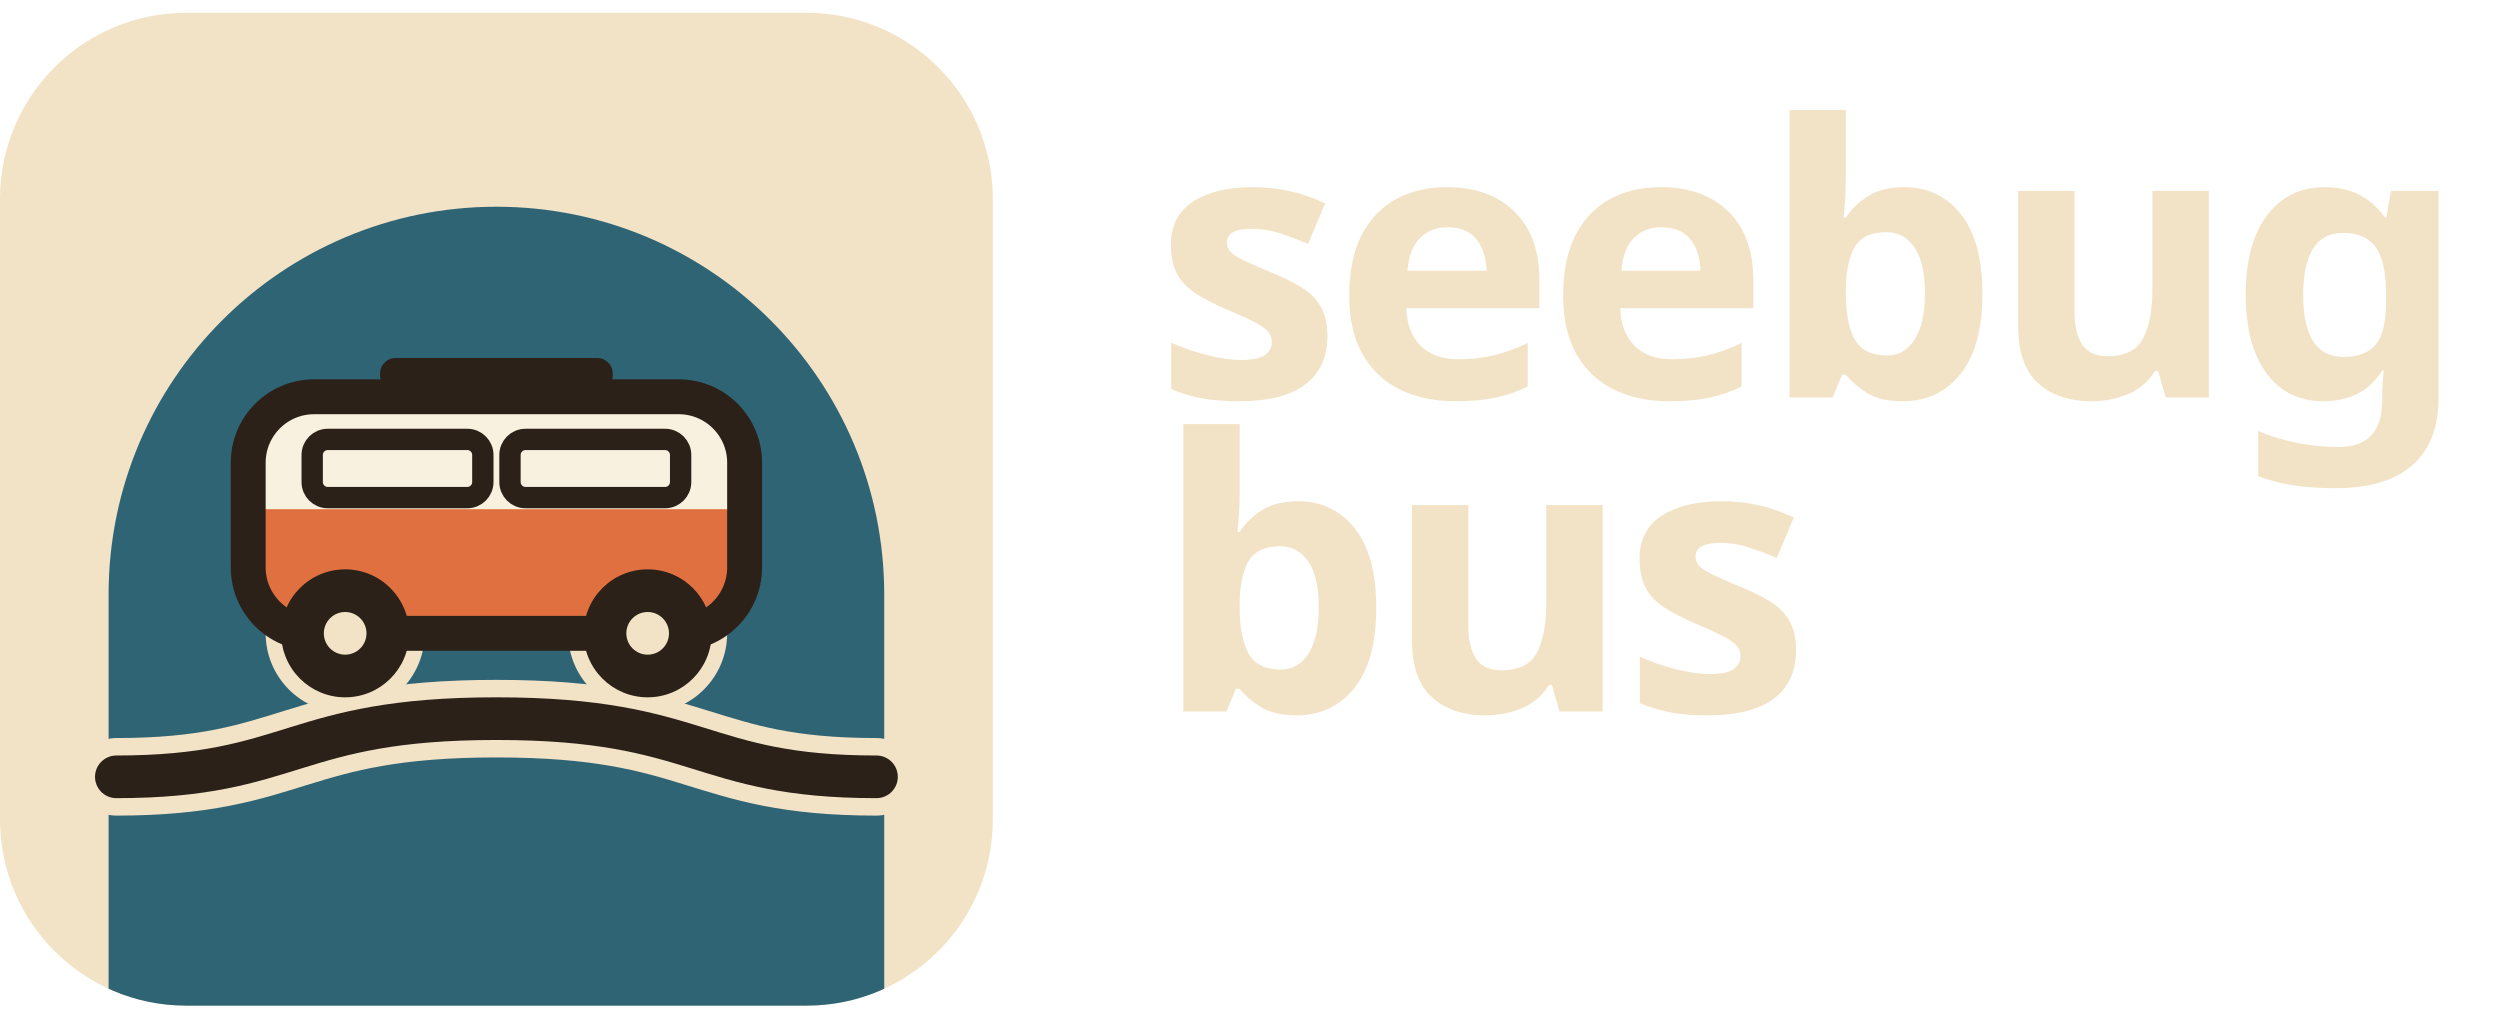
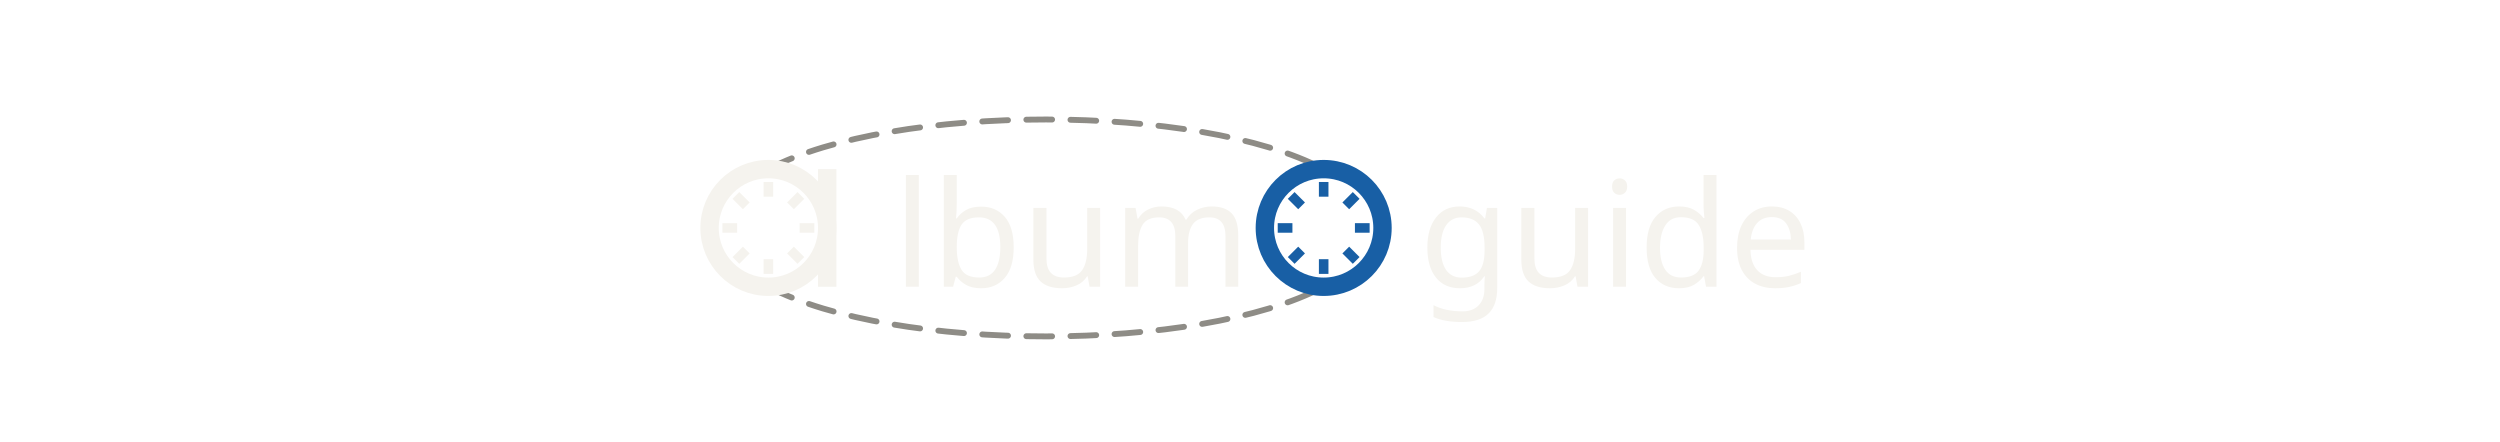
- <svg xmlns="http://www.w3.org/2000/svg" width="780" height="320" viewBox="0 0 780 320" role="img">
-   <defs>
-     <clipPath id="bc">
-       <rect x="128" y="198" width="256" height="122" rx="34" />
-     </clipPath>
-     <clipPath id="bd">
-       <rect width="512" height="512" rx="96" />
-     </clipPath>
-   </defs>
-   <g transform="translate(0,4) scale(0.605)">
-     <rect width="512" height="512" rx="96" fill="#F2E3C6" />
-     <g clip-path="url(#bd)">
-       <path d="M56 512 L56 300 A200 200 0 0 1 456 300 L456 512 Z" fill="#2F6475" />
-     </g>
-     <circle cx="178" cy="320" r="41" fill="#F2E3C6" />
-     <circle cx="334" cy="320" r="41" fill="#F2E3C6" />
-     <path d="M60 394 C152 394 150 364 256 364 C362 364 360 394 452 394" fill="none" stroke="#F2E3C6" stroke-width="40" stroke-linecap="round" />
-     <path d="M60 394 C152 394 150 364 256 364 C362 364 360 394 452 394" fill="none" stroke="#2B2118" stroke-width="22" stroke-linecap="round" />
-     <rect x="196" y="178" width="120" height="17" rx="8" fill="#2B2118" />
-     <g clip-path="url(#bc)">
-       <rect x="128" y="198" width="256" height="122" fill="#E0703F" />
-       <rect x="128" y="198" width="256" height="58" fill="#F8F1E0" />
-     </g>
-     <rect x="128" y="198" width="256" height="122" rx="34" fill="none" stroke="#2B2118" stroke-width="18" />
-     <rect x="161" y="220" width="88" height="30" rx="8" fill="#F8F1E0" stroke="#2B2118" stroke-width="11" />
-     <rect x="263" y="220" width="88" height="30" rx="8" fill="#F8F1E0" stroke="#2B2118" stroke-width="11" />
-     <circle cx="178" cy="320" r="33" fill="#2B2118" />
-     <circle cx="334" cy="320" r="33" fill="#2B2118" />
-     <circle cx="178" cy="320" r="11" fill="#F2E3C6" />
-     <circle cx="334" cy="320" r="11" fill="#F2E3C6" />
-   </g>
-   <g transform="translate(360,124)">
-     <text x="0" y="0" font-family="Outfit" font-weight="700" font-size="118" letter-spacing="-3" fill="#F2E3C6">seebug</text>
-     <text x="0" y="98" font-family="Outfit" font-weight="700" font-size="118" letter-spacing="-3" fill="#F2E3C6">bus</text>
+ <svg xmlns="http://www.w3.org/2000/svg" width="680" height="120" viewBox="0 0 680 120" role="img">
+   <g transform="translate(-3.0,0)">
+     <path d="M212 46 C246 28, 329.04 28, 363.04 46" fill="none" stroke="#8E8C86" stroke-width="1.6" stroke-dasharray="7 5" stroke-linecap="round" />
+     <path d="M212 78 C246 96, 329.04 96, 363.04 78" fill="none" stroke="#8E8C86" stroke-width="1.6" stroke-dasharray="7 5" stroke-linecap="round" />
+     <circle cx="212" cy="62" r="16" fill="none" stroke="#F5F3EE" stroke-width="5" />
+     <line x1="224.50" y1="62.00" x2="220.50" y2="62.00" stroke="#F5F3EE" stroke-width="2.60" />
+     <line x1="220.84" y1="70.84" x2="218.01" y2="68.01" stroke="#F5F3EE" stroke-width="2.60" />
+     <line x1="212.00" y1="74.50" x2="212.00" y2="70.50" stroke="#F5F3EE" stroke-width="2.60" />
+     <line x1="203.16" y1="70.84" x2="205.99" y2="68.01" stroke="#F5F3EE" stroke-width="2.60" />
+     <line x1="199.50" y1="62.00" x2="203.50" y2="62.00" stroke="#F5F3EE" stroke-width="2.60" />
+     <line x1="203.16" y1="53.16" x2="205.99" y2="55.99" stroke="#F5F3EE" stroke-width="2.60" />
+     <line x1="212.00" y1="49.50" x2="212.00" y2="53.50" stroke="#F5F3EE" stroke-width="2.60" />
+     <line x1="220.84" y1="53.16" x2="218.01" y2="55.99" stroke="#F5F3EE" stroke-width="2.60" />
+     <line x1="228" y1="46" x2="228" y2="78" stroke="#F5F3EE" stroke-width="5" />
+     <text x="246" y="78" font-family="Jost Medium, Jost" font-size="40" fill="#F5F3EE">lbum</text>
+     <circle cx="363.04" cy="62" r="16" fill="none" stroke="#185FA5" stroke-width="5" />
+     <line x1="375.54" y1="62.00" x2="371.54" y2="62.00" stroke="#185FA5" stroke-width="2.60" />
+     <line x1="371.88" y1="70.84" x2="369.05" y2="68.01" stroke="#185FA5" stroke-width="2.60" />
+     <line x1="363.04" y1="74.50" x2="363.04" y2="70.50" stroke="#185FA5" stroke-width="2.60" />
+     <line x1="354.20" y1="70.84" x2="357.03" y2="68.01" stroke="#185FA5" stroke-width="2.60" />
+     <line x1="350.54" y1="62.00" x2="354.54" y2="62.00" stroke="#185FA5" stroke-width="2.60" />
+     <line x1="354.20" y1="53.16" x2="357.03" y2="55.99" stroke="#185FA5" stroke-width="2.60" />
+     <line x1="363.04" y1="49.50" x2="363.04" y2="53.50" stroke="#185FA5" stroke-width="2.60" />
+     <line x1="371.88" y1="53.16" x2="369.05" y2="55.99" stroke="#185FA5" stroke-width="2.60" />
+     <text x="389.04" y="78" font-family="Jost Medium, Jost" font-size="40" fill="#F5F3EE">guide</text>
  </g>
</svg>
